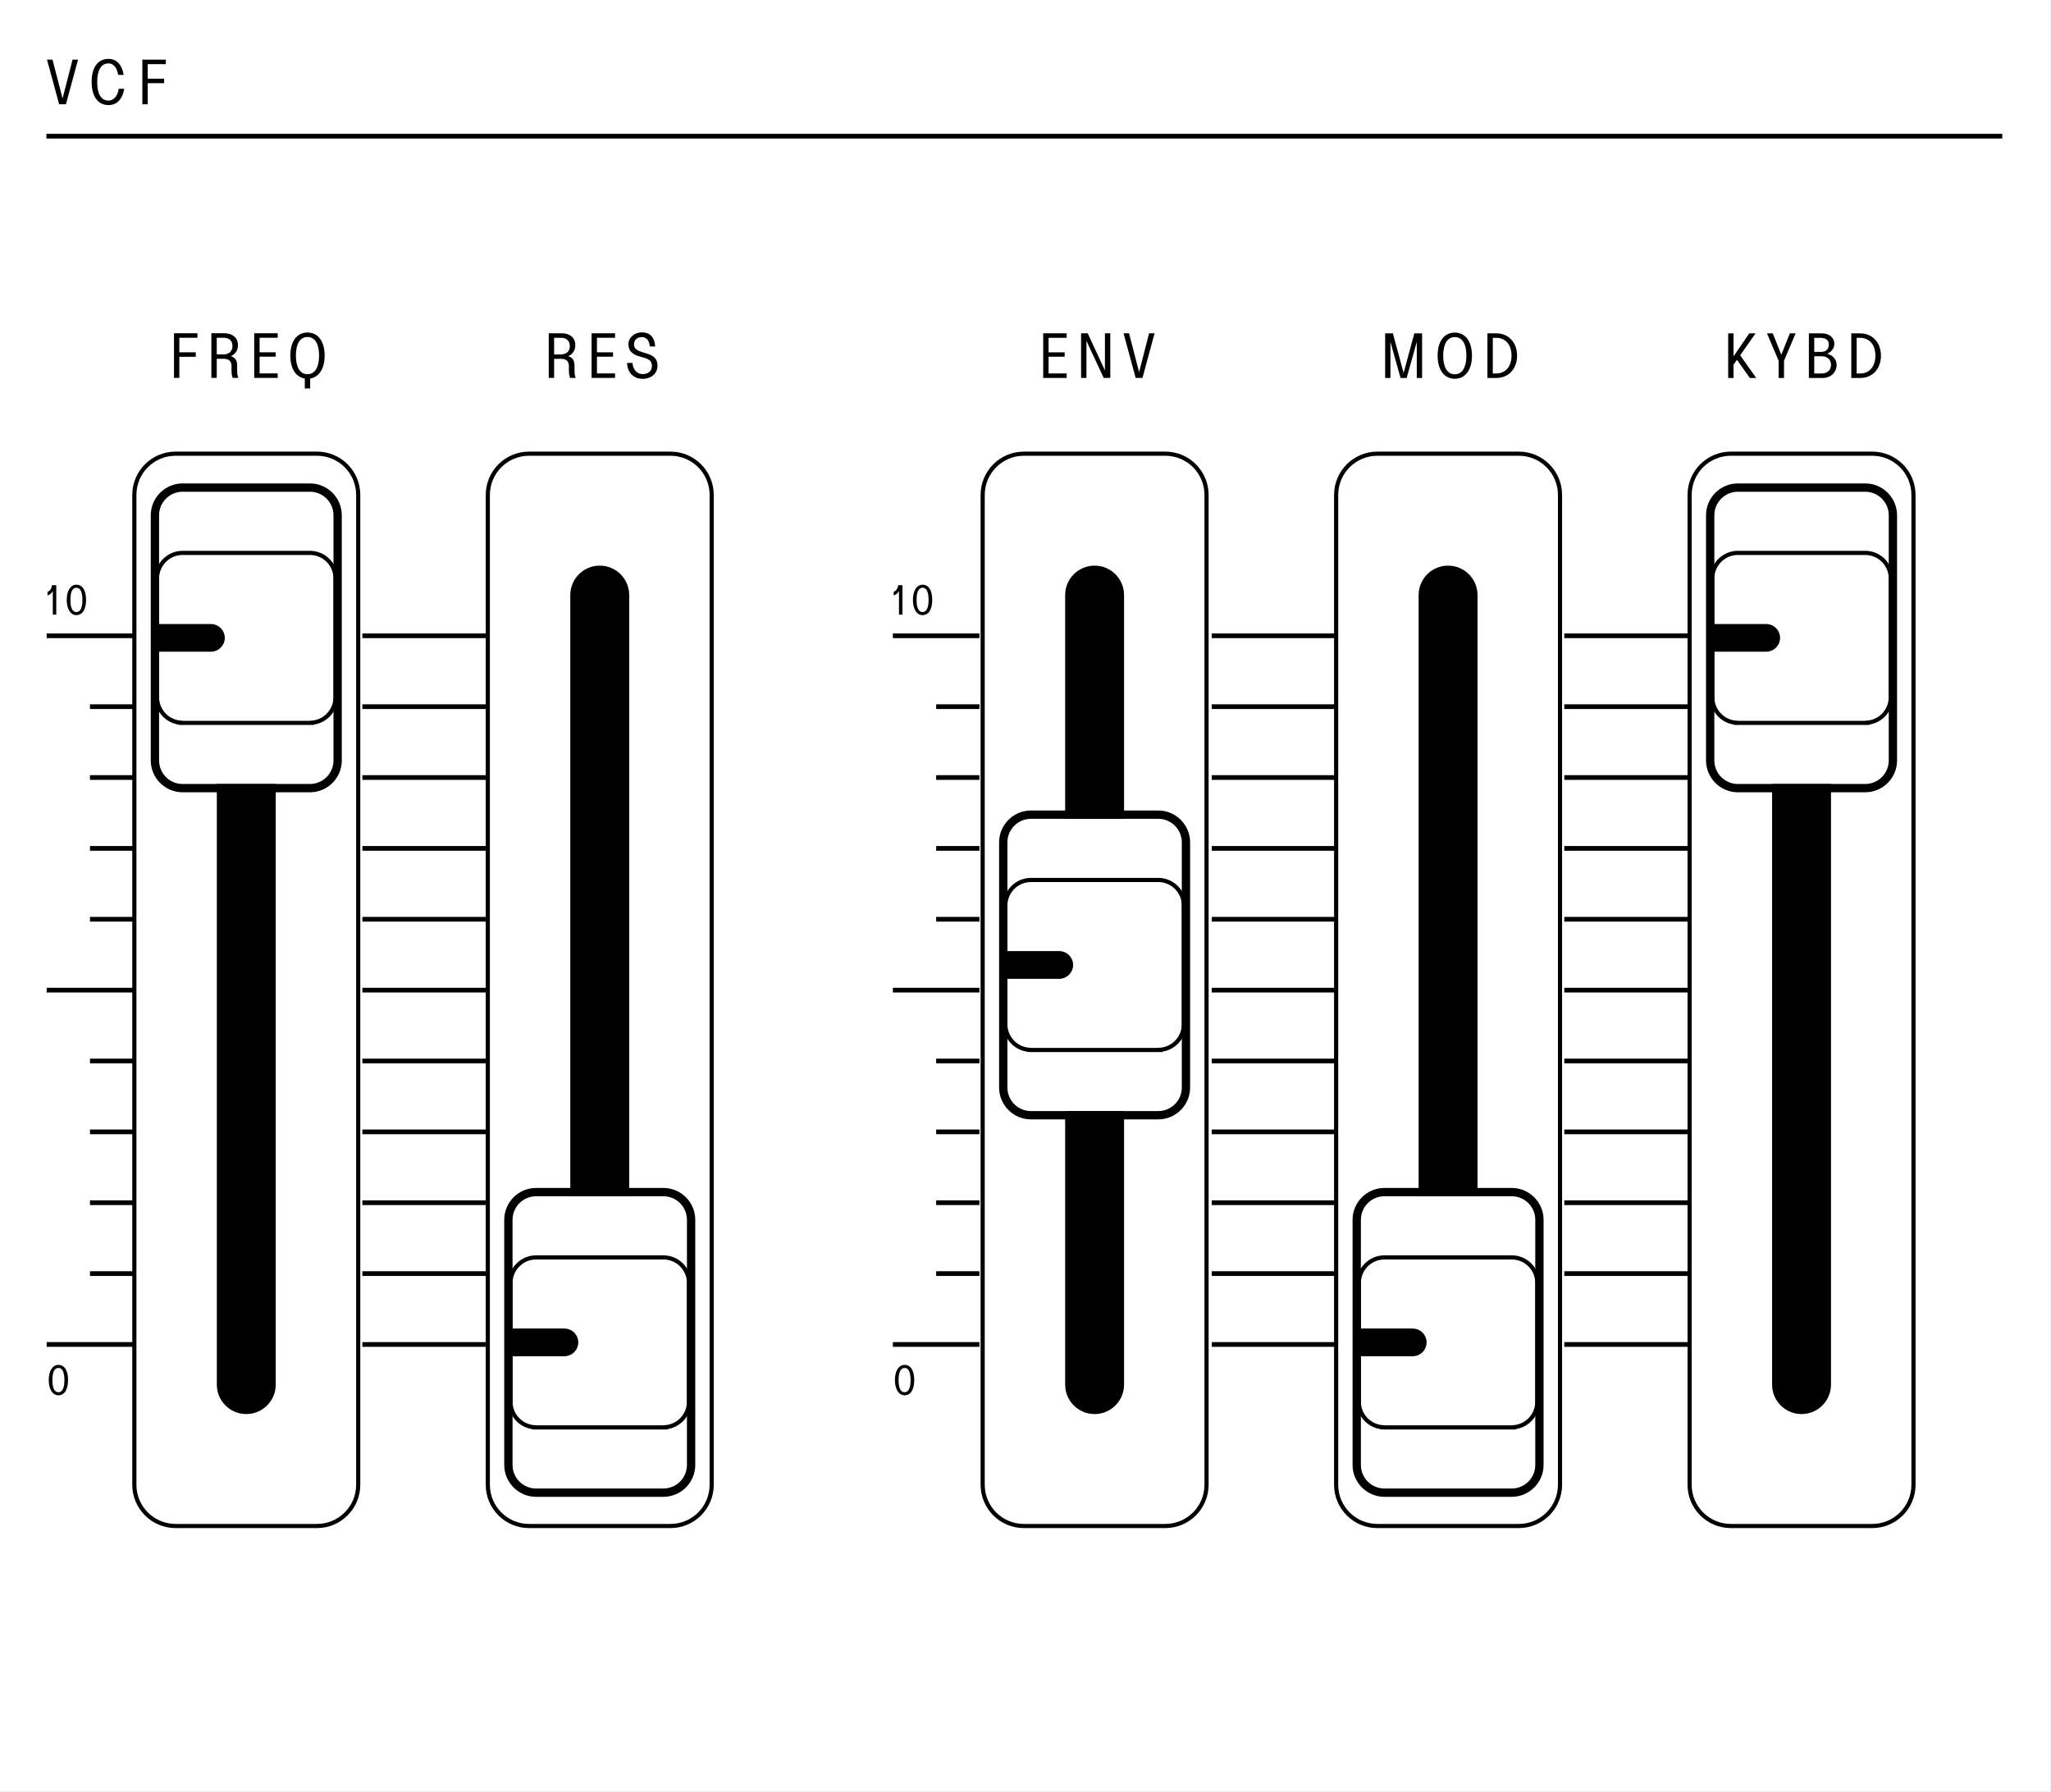
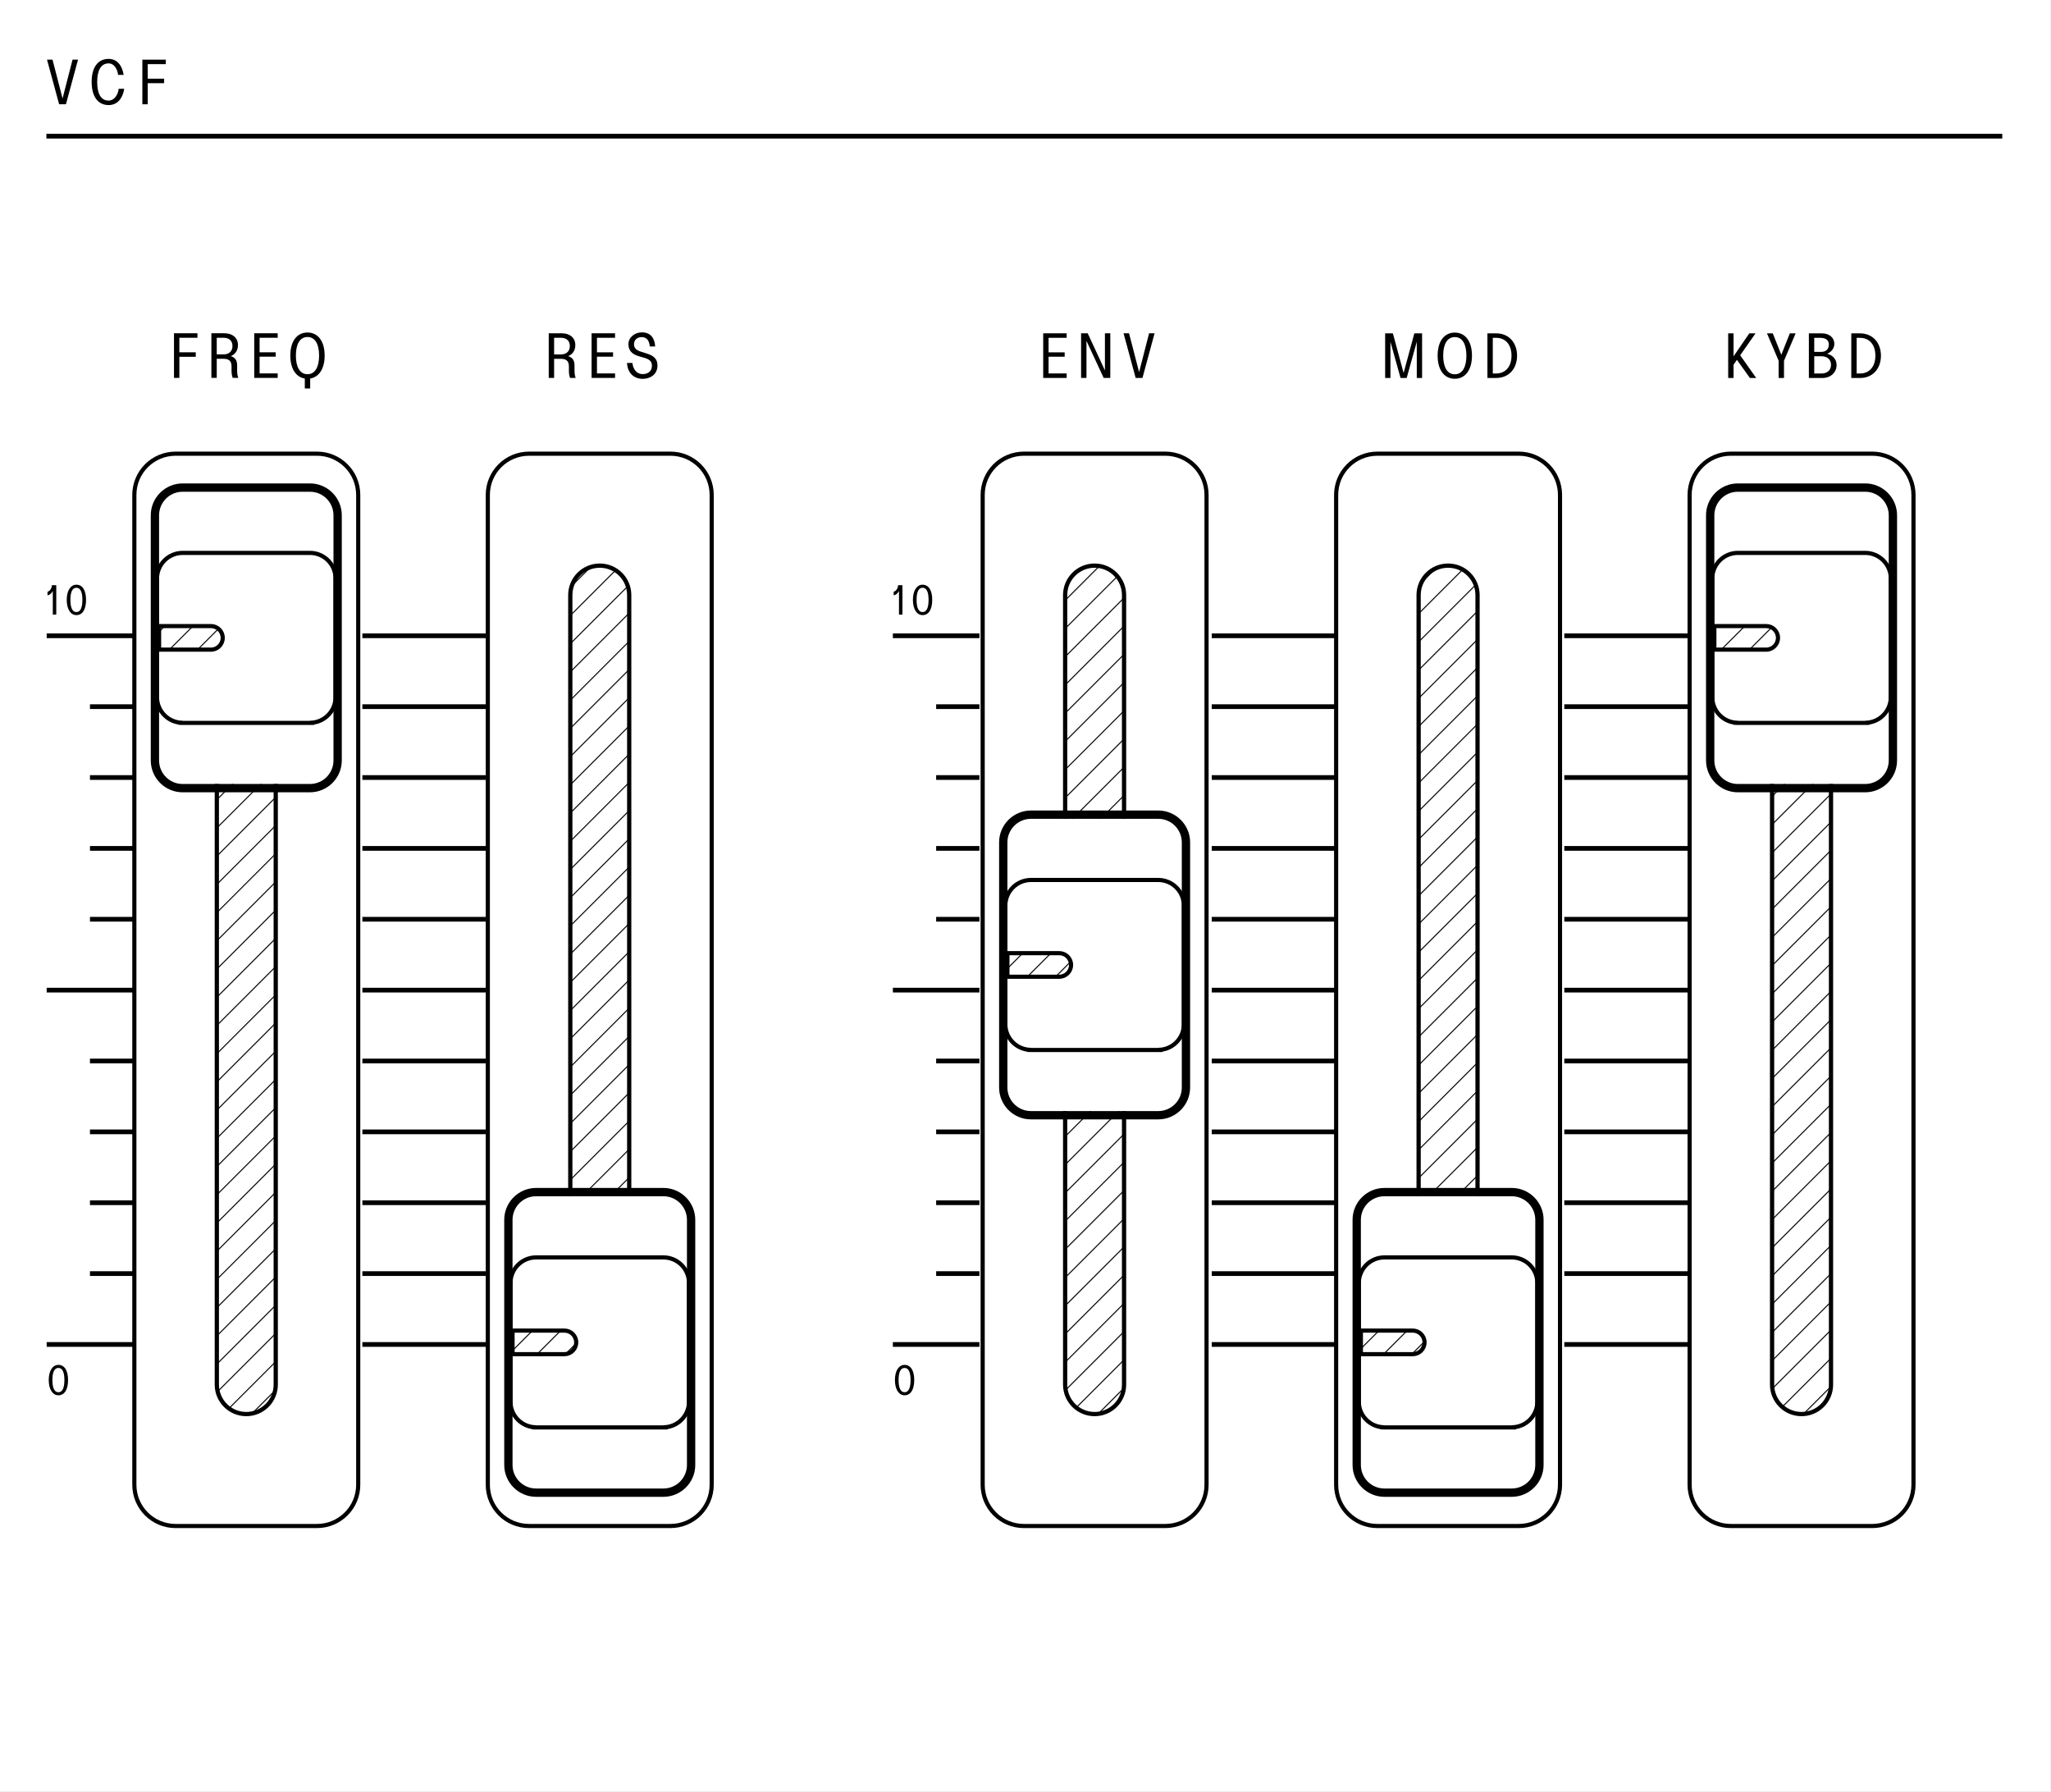
<svg xmlns="http://www.w3.org/2000/svg" width="100%" height="100%" viewBox="0 0 1028 898" version="1.1" xml:space="preserve" style="fill-rule:evenodd;clip-rule:evenodd;stroke-miterlimit:10;">
+   <pattern id="diagonalHatch" width="10" height="10" patternUnits="userSpaceOnUse" patternTransform="rotate(45)">
+     <line x1="0" y1="0" x2="0" y2="10" stroke="black" stroke-width="1" />
+   </pattern>
  <rect x="0" y="0" width="1027.56" height="897.637" style="fill:white;" />
  <clipPath id="_clip1">
    <rect x="66.297" y="226.32" width="114.288" height="539.485" clip-rule="nonzero" />
  </clipPath>
  <g clip-path="url(#_clip1)">
    <path d="M158.874,227.361L88.007,227.361C76.591,227.361 67.336,236.616 67.336,248.032L67.336,744.095C67.336,755.507 76.591,764.761 88.007,764.761L158.874,764.761C170.291,764.761 179.545,755.507 179.545,744.095L179.545,248.032C179.545,236.616 170.291,227.361 158.874,227.361Z" style="fill:none;fill-rule:nonzero;stroke:black;stroke-width:2.08px;" />
  </g>
-   <path d="M108.677,298.228L108.677,693.899C108.677,702.053 115.286,708.661 123.44,708.661C131.594,708.661 138.206,702.053 138.206,693.899L138.206,298.228C138.206,290.074 131.594,283.465 123.44,283.465C115.286,283.465 108.677,290.074 108.677,298.228" style="fill-rule:nonzero;" />
+   <path d="M108.677,298.228L108.677,693.899C108.677,702.053 115.286,708.661 123.44,708.661C131.594,708.661 138.206,702.053 138.206,693.899L138.206,298.228C138.206,290.074 131.594,283.465 123.44,283.465C115.286,283.465 108.677,290.074 108.677,298.228" style="fill:url(#diagonalHatch);fill-rule:nonzero;stroke:black;stroke-width:2.13px;stroke-linejoin:round;stroke-miterlimit:2;" />
  <clipPath id="_clip2">
    <rect x="243.462" y="226.32" width="114.288" height="539.485" clip-rule="nonzero" />
  </clipPath>
  <g clip-path="url(#_clip2)">
    <path d="M336.039,227.361L265.172,227.361C253.756,227.361 244.502,236.616 244.502,248.032L244.502,744.095C244.502,755.507 253.756,764.761 265.172,764.761L336.039,764.761C347.456,764.761 356.71,755.507 356.71,744.095L356.71,248.032C356.71,236.616 347.456,227.361 336.039,227.361Z" style="fill:none;fill-rule:nonzero;stroke:black;stroke-width:2.08px;" />
  </g>
-   <path d="M285.842,298.228L285.842,693.899C285.842,702.053 292.451,708.661 300.605,708.661C308.759,708.661 315.372,702.053 315.372,693.899L315.372,298.228C315.372,290.074 308.759,283.465 300.605,283.465C292.451,283.465 285.842,290.074 285.842,298.228" style="fill-rule:nonzero;" />
+   <path d="M285.842,298.228L285.842,693.899C285.842,702.053 292.451,708.661 300.605,708.661C308.759,708.661 315.372,702.053 315.372,693.899L315.372,298.228C315.372,290.074 308.759,283.465 300.605,283.465C292.451,283.465 285.842,290.074 285.842,298.228" style="fill:url(#diagonalHatch);fill-rule:nonzero;stroke:black;stroke-width:2.13px;stroke-linejoin:round;stroke-miterlimit:2;" />
  <clipPath id="_clip3">
    <rect x="491.494" y="226.32" width="114.288" height="539.485" clip-rule="nonzero" />
  </clipPath>
  <g clip-path="url(#_clip3)">
    <path d="M584.071,227.361L513.204,227.361C501.787,227.361 492.533,236.616 492.533,248.032L492.533,744.095C492.533,755.507 501.787,764.761 513.204,764.761L584.071,764.761C595.487,764.761 604.742,755.507 604.742,744.095L604.742,248.032C604.742,236.616 595.487,227.361 584.071,227.361Z" style="fill:none;fill-rule:nonzero;stroke:black;stroke-width:2.08px;" />
  </g>
-   <path d="M533.874,298.228L533.874,693.899C533.874,702.053 540.482,708.661 548.637,708.661C556.791,708.661 563.403,702.053 563.403,693.899L563.403,298.228C563.403,290.074 556.791,283.465 548.637,283.465C540.482,283.465 533.874,290.074 533.874,298.228" style="fill-rule:nonzero;" />
+   <path d="M533.874,298.228L533.874,693.899C533.874,702.053 540.482,708.661 548.637,708.661C556.791,708.661 563.403,702.053 563.403,693.899L563.403,298.228C563.403,290.074 556.791,283.465 548.637,283.465C540.482,283.465 533.874,290.074 533.874,298.228" style="fill:url(#diagonalHatch);fill-rule:nonzero;stroke:black;stroke-width:2.13px;stroke-linejoin:round;stroke-miterlimit:2;" />
  <clipPath id="_clip4">
    <rect x="668.659" y="226.32" width="114.288" height="539.485" clip-rule="nonzero" />
  </clipPath>
  <g clip-path="url(#_clip4)">
    <path d="M761.236,227.361L690.369,227.361C678.953,227.361 669.698,236.616 669.698,248.032L669.698,744.095C669.698,755.507 678.953,764.761 690.369,764.761L761.236,764.761C772.653,764.761 781.907,755.507 781.907,744.095L781.907,248.032C781.907,236.616 772.653,227.361 761.236,227.361Z" style="fill:none;fill-rule:nonzero;stroke:black;stroke-width:2.08px;" />
  </g>
-   <path d="M711.039,298.228L711.039,693.899C711.039,702.053 717.648,708.661 725.802,708.661C733.956,708.661 740.568,702.053 740.568,693.899L740.568,298.228C740.568,290.074 733.956,283.465 725.802,283.465C717.648,283.465 711.039,290.074 711.039,298.228" style="fill-rule:nonzero;" />
+   <path d="M711.039,298.228L711.039,693.899C711.039,702.053 717.648,708.661 725.802,708.661C733.956,708.661 740.568,702.053 740.568,693.899L740.568,298.228C740.568,290.074 733.956,283.465 725.802,283.465C717.648,283.465 711.039,290.074 711.039,298.228" style="fill:url(#diagonalHatch);fill-rule:nonzero;stroke:black;stroke-width:2.13px;stroke-linejoin:round;stroke-miterlimit:2;" />
  <clipPath id="_clip5">
    <rect x="845.825" y="226.32" width="114.288" height="539.485" clip-rule="nonzero" />
  </clipPath>
  <g clip-path="url(#_clip5)">
    <path d="M938.402,227.361L867.535,227.361C856.118,227.361 846.864,236.616 846.864,248.032L846.864,744.095C846.864,755.507 856.118,764.761 867.535,764.761L938.402,764.761C949.818,764.761 959.073,755.507 959.073,744.095L959.073,248.032C959.073,236.616 949.818,227.361 938.402,227.361Z" style="fill:none;fill-rule:nonzero;stroke:black;stroke-width:2.08px;" />
  </g>
-   <path d="M888.205,298.228L888.205,693.899C888.205,702.053 894.813,708.661 902.968,708.661C911.122,708.661 917.734,702.053 917.734,693.899L917.734,298.228C917.734,290.074 911.122,283.465 902.968,283.465C894.813,283.465 888.205,290.074 888.205,298.228" style="fill-rule:nonzero;" />
+   <path d="M888.205,298.228L888.205,693.899C888.205,702.053 894.813,708.661 902.968,708.661C911.122,708.661 917.734,702.053 917.734,693.899L917.734,298.228C917.734,290.074 911.122,283.465 902.968,283.465C894.813,283.465 888.205,290.074 888.205,298.228" style="fill:url(#diagonalHatch);fill-rule:nonzero;stroke:black;stroke-width:2.13px;stroke-linejoin:round;stroke-miterlimit:2;" />
  <path d="M91.544,392.897C85.023,392.897 79.736,387.61 79.736,381.089L79.736,258.243C79.736,251.718 85.023,246.435 91.544,246.435L155.34,246.435C161.861,246.435 167.148,251.718 167.148,258.243L167.148,381.089C167.148,387.61 161.861,392.897 155.34,392.897L91.544,392.897Z" style="fill:white;fill-rule:nonzero;" />
  <path d="M90.502,362.282L90.502,362.174C83.902,361.645 78.694,356.103 78.694,349.365L78.694,289.932C78.694,282.845 84.461,277.082 91.544,277.082L155.34,277.082C162.427,277.082 168.19,282.845 168.19,289.932L168.19,349.365C168.19,356.103 162.982,361.645 156.382,362.174L156.382,362.215L155.34,362.282L90.502,362.282Z" style="fill:white;fill-rule:nonzero;" />
  <path d="M155.338,276.039L91.542,276.039C83.888,276.039 77.65,282.272 77.65,289.931L77.65,349.368C77.65,356.318 82.788,362.093 89.459,363.102L89.459,363.26L91.542,363.322L157.421,363.322L157.421,363.102C164.1,362.093 169.23,356.318 169.23,349.368L169.23,289.931C169.23,282.272 162.996,276.039 155.338,276.039M155.338,278.122C161.859,278.122 167.146,283.41 167.146,289.931L167.146,349.368C167.146,355.889 161.859,361.177 155.338,361.177L155.338,361.239L91.542,361.239L91.542,361.177C85.021,361.177 79.734,355.889 79.734,349.368L79.734,289.931C79.734,283.41 85.021,278.122 91.542,278.122L155.338,278.122Z" style="fill-rule:nonzero;" />
-   <path d="M79.736,313.759L105.732,313.759C108.994,313.759 111.636,316.405 111.636,319.663C111.636,322.925 108.994,325.571 105.732,325.571L79.736,325.571L79.736,313.759Z" style="fill-rule:nonzero;stroke:black;stroke-width:2.08px;" />
+   <path d="M79.736,313.759L105.732,313.759C108.994,313.759 111.636,316.405 111.636,319.663C111.636,322.925 108.994,325.571 105.732,325.571L79.736,325.571L79.736,313.759Z" style="fill:url(#diagonalHatch);fill-rule:nonzero;stroke:black;stroke-width:2.08px;" />
  <path d="M155.338,242.266L91.542,242.266C82.734,242.266 75.567,249.433 75.567,258.241L75.567,381.087C75.567,389.9 82.734,397.062 91.542,397.062L155.338,397.062C164.146,397.062 171.313,389.9 171.313,381.087L171.313,258.241C171.313,249.433 164.146,242.266 155.338,242.266M155.338,246.433C161.859,246.433 167.146,251.72 167.146,258.241L167.146,381.087C167.146,387.612 161.859,392.895 155.338,392.895L91.542,392.895C85.021,392.895 79.734,387.612 79.734,381.087L79.734,258.241C79.734,251.72 85.021,246.433 91.542,246.433L155.338,246.433Z" style="fill-rule:nonzero;" />
  <path d="M871.073,392.897C864.552,392.897 859.265,387.61 859.265,381.089L859.265,258.243C859.265,251.718 864.552,246.435 871.073,246.435L934.869,246.435C941.39,246.435 946.677,251.718 946.677,258.243L946.677,381.089C946.677,387.61 941.39,392.897 934.869,392.897L871.073,392.897Z" style="fill:white;fill-rule:nonzero;" />
  <path d="M870.031,362.282L870.031,362.174C863.431,361.645 858.223,356.103 858.223,349.365L858.223,289.932C858.223,282.845 863.985,277.082 871.073,277.082L934.869,277.082C941.952,277.082 947.719,282.845 947.719,289.932L947.719,349.365C947.719,356.103 942.51,361.645 935.91,362.174L935.91,362.215L934.869,362.282L870.031,362.282Z" style="fill:white;fill-rule:nonzero;" />
  <path d="M934.867,276.039L871.071,276.039C863.413,276.039 857.179,282.272 857.179,289.931L857.179,349.368C857.179,356.318 862.313,362.093 868.988,363.102L868.988,363.26L871.071,363.322L936.95,363.322L936.95,363.102C943.625,362.093 948.758,356.318 948.758,349.368L948.758,289.931C948.758,282.272 942.525,276.039 934.867,276.039M934.867,278.122C941.388,278.122 946.675,283.41 946.675,289.931L946.675,349.368C946.675,355.889 941.388,361.177 934.867,361.177L934.867,361.239L871.071,361.239L871.071,361.177C864.55,361.177 859.263,355.889 859.263,349.368L859.263,289.931C859.263,283.41 864.55,278.122 871.071,278.122L934.867,278.122Z" style="fill-rule:nonzero;" />
-   <path d="M859.265,313.759L885.26,313.759C888.519,313.759 891.165,316.405 891.165,319.663C891.165,322.925 888.519,325.571 885.26,325.571L859.265,325.571L859.265,313.759Z" style="fill-rule:nonzero;stroke:black;stroke-width:2.08px;" />
+   <path d="M859.265,313.759L885.26,313.759C888.519,313.759 891.165,316.405 891.165,319.663C891.165,322.925 888.519,325.571 885.26,325.571L859.265,325.571L859.265,313.759Z" style="fill:url(#diagonalHatch);fill-rule:nonzero;stroke:black;stroke-width:2.08px;" />
  <path d="M934.867,242.266L871.071,242.266C862.263,242.266 855.096,249.433 855.096,258.241L855.096,381.087C855.096,389.9 862.263,397.062 871.071,397.062L934.867,397.062C943.671,397.062 950.842,389.9 950.842,381.087L950.842,258.241C950.842,249.433 943.671,242.266 934.867,242.266M934.867,246.433C941.388,246.433 946.675,251.72 946.675,258.241L946.675,381.087C946.675,387.612 941.388,392.895 934.867,392.895L871.071,392.895C864.55,392.895 859.263,387.612 859.263,381.087L859.263,258.241C859.263,251.72 864.55,246.433 871.071,246.433L934.867,246.433Z" style="fill-rule:nonzero;" />
  <path d="M268.709,745.965C262.188,745.965 256.9,740.677 256.9,734.157L256.9,611.311C256.9,604.786 262.188,599.502 268.709,599.502L332.505,599.502C339.025,599.502 344.313,604.786 344.313,611.311L344.313,734.157C344.313,740.677 339.025,745.965 332.505,745.965L268.709,745.965Z" style="fill:white;fill-rule:nonzero;" />
  <path d="M267.667,715.35L267.667,715.242C261.067,714.712 255.859,709.171 255.859,702.433L255.859,643C255.859,635.912 261.625,630.15 268.709,630.15L332.505,630.15C339.592,630.15 345.355,635.912 345.355,643L345.355,702.433C345.355,709.171 340.146,714.712 333.546,715.242L333.546,715.283L332.505,715.35L267.667,715.35Z" style="fill:white;fill-rule:nonzero;" />
  <path d="M332.503,629.107L268.707,629.107C261.053,629.107 254.815,635.34 254.815,642.999L254.815,702.436C254.815,709.386 259.953,715.161 266.623,716.174L266.623,716.328L268.707,716.39L334.586,716.39L334.586,716.174C341.265,715.161 346.394,709.386 346.394,702.436L346.394,642.999C346.394,635.34 340.165,629.107 332.503,629.107M332.503,631.19C339.023,631.19 344.311,636.478 344.311,642.999L344.311,702.436C344.311,708.957 339.023,714.245 332.503,714.245L332.503,714.307L268.707,714.307L268.707,714.245C262.186,714.245 256.898,708.957 256.898,702.436L256.898,642.999C256.898,636.478 262.186,631.19 268.707,631.19L332.503,631.19Z" style="fill-rule:nonzero;" />
-   <path d="M256.9,666.829L282.896,666.829C286.159,666.829 288.805,669.471 288.805,672.733C288.805,675.996 286.159,678.637 282.896,678.637L256.9,678.637L256.9,666.829Z" style="fill-rule:nonzero;stroke:black;stroke-width:2.08px;" />
+   <path d="M256.9,666.829L282.896,666.829C286.159,666.829 288.805,669.471 288.805,672.733C288.805,675.996 286.159,678.637 282.896,678.637L256.9,678.637L256.9,666.829Z" style="fill:url(#diagonalHatch);fill-rule:nonzero;stroke:black;stroke-width:2.08px;" />
  <path d="M332.503,595.335L268.707,595.335C259.903,595.335 252.732,602.501 252.732,611.31L252.732,734.155C252.732,742.968 259.903,750.13 268.707,750.13L332.503,750.13C341.311,750.13 348.478,742.968 348.478,734.155L348.478,611.31C348.478,602.501 341.311,595.335 332.503,595.335M332.503,599.501C339.023,599.501 344.311,604.789 344.311,611.31L344.311,734.155C344.311,740.68 339.023,745.964 332.503,745.964L268.707,745.964C262.186,745.964 256.898,740.68 256.898,734.155L256.898,611.31C256.898,604.789 262.186,599.501 268.707,599.501L332.503,599.501Z" style="fill-rule:nonzero;" />
  <path d="M693.908,745.965C687.387,745.965 682.1,740.677 682.1,734.157L682.1,611.311C682.1,604.786 687.387,599.502 693.908,599.502L757.704,599.502C764.225,599.502 769.508,604.786 769.508,611.311L769.508,734.157C769.508,740.677 764.225,745.965 757.704,745.965L693.908,745.965Z" style="fill:white;fill-rule:nonzero;" />
  <path d="M692.866,715.35L692.866,715.242C686.266,714.712 681.058,709.171 681.058,702.433L681.058,643C681.058,635.912 686.82,630.15 693.908,630.15L757.704,630.15C764.787,630.15 770.554,635.912 770.554,643L770.554,702.433C770.554,709.171 765.345,714.712 758.745,715.242L758.745,715.283L757.704,715.35L692.866,715.35Z" style="fill:white;fill-rule:nonzero;" />
  <path d="M757.702,629.107L693.906,629.107C686.248,629.107 680.015,635.34 680.015,642.999L680.015,702.436C680.015,709.386 685.148,715.161 691.823,716.174L691.823,716.328L693.906,716.39L759.785,716.39L759.785,716.174C766.46,715.161 771.594,709.386 771.594,702.436L771.594,642.999C771.594,635.34 765.36,629.107 757.702,629.107M757.702,631.19C764.223,631.19 769.51,636.478 769.51,642.999L769.51,702.436C769.51,708.957 764.223,714.245 757.702,714.245L757.702,714.307L693.906,714.307L693.906,714.245C687.385,714.245 682.098,708.957 682.098,702.436L682.098,642.999C682.098,636.478 687.385,631.19 693.906,631.19L757.702,631.19Z" style="fill-rule:nonzero;" />
-   <path d="M682.1,666.829L708.096,666.829C711.354,666.829 714,669.471 714,672.733C714,675.996 711.354,678.637 708.096,678.637L682.1,678.637L682.1,666.829Z" style="fill-rule:nonzero;stroke:black;stroke-width:2.08px;" />
+   <path d="M682.1,666.829L708.096,666.829C711.354,666.829 714,669.471 714,672.733C714,675.996 711.354,678.637 708.096,678.637L682.1,678.637L682.1,666.829Z" style="fill:url(#diagonalHatch);fill-rule:nonzero;stroke:black;stroke-width:2.08px;" />
  <path d="M757.702,595.335L693.906,595.335C685.098,595.335 677.931,602.501 677.931,611.31L677.931,734.155C677.931,742.968 685.098,750.13 693.906,750.13L757.702,750.13C766.506,750.13 773.677,742.968 773.677,734.155L773.677,611.31C773.677,602.501 766.506,595.335 757.702,595.335M757.702,599.501C764.223,599.501 769.51,604.789 769.51,611.31L769.51,734.155C769.51,740.68 764.223,745.964 757.702,745.964L693.906,745.964C687.385,745.964 682.098,740.68 682.098,734.155L682.098,611.31C682.098,604.789 687.385,599.501 693.906,599.501L757.702,599.501Z" style="fill-rule:nonzero;" />
  <path d="M516.743,556.815C510.223,556.815 504.935,551.527 504.935,545.007L504.935,422.161C504.935,415.636 510.223,410.352 516.743,410.352L580.535,410.352C587.056,410.352 592.343,415.636 592.343,422.161L592.343,545.007C592.343,551.527 587.056,556.815 580.535,556.815L516.743,556.815Z" style="fill:white;fill-rule:nonzero;" />
  <path d="M515.697,526.2L515.697,526.092C509.097,525.562 503.889,520.021 503.889,513.283L503.889,453.85C503.889,446.762 509.656,441 516.739,441L580.535,441C587.622,441 593.385,446.762 593.385,453.85L593.385,513.283C593.385,520.021 588.177,525.562 581.577,526.092L581.577,526.133L580.535,526.2L515.697,526.2Z" style="fill:white;fill-rule:nonzero;" />
  <path d="M580.533,439.957L516.742,439.957C509.083,439.957 502.85,446.19 502.85,453.849L502.85,513.286C502.85,520.236 507.983,526.011 514.658,527.02L514.658,527.178L516.742,527.24L582.617,527.24L582.617,527.02C589.296,526.011 594.425,520.236 594.425,513.286L594.425,453.849C594.425,446.19 588.196,439.957 580.533,439.957M580.533,442.04C587.054,442.04 592.342,447.328 592.342,453.849L592.342,513.286C592.342,519.807 587.054,525.095 580.533,525.095L580.533,525.157L516.742,525.157L516.742,525.095C510.221,525.095 504.933,519.807 504.933,513.286L504.933,453.849C504.933,447.328 510.221,442.04 516.742,442.04L580.533,442.04Z" style="fill-rule:nonzero;" />
-   <path d="M504.935,477.677L530.927,477.677C534.189,477.677 536.835,480.323 536.835,483.581C536.835,486.844 534.189,489.49 530.927,489.49L504.935,489.49L504.935,477.677Z" style="fill-rule:nonzero;stroke:black;stroke-width:2.08px;" />
+   <path d="M504.935,477.677L530.927,477.677C534.189,477.677 536.835,480.323 536.835,483.581C536.835,486.844 534.189,489.49 530.927,489.49L504.935,489.49L504.935,477.677Z" style="fill:url(#diagonalHatch);fill-rule:nonzero;stroke:black;stroke-width:2.08px;" />
  <path d="M580.533,406.185L516.742,406.185C507.933,406.185 500.767,413.351 500.767,422.16L500.767,545.005C500.767,553.818 507.933,560.98 516.742,560.98L580.533,560.98C589.342,560.98 596.508,553.818 596.508,545.005L596.508,422.16C596.508,413.351 589.342,406.185 580.533,406.185M580.533,410.351C587.054,410.351 592.342,415.639 592.342,422.16L592.342,545.005C592.342,551.53 587.054,556.814 580.533,556.814L516.742,556.814C510.221,556.814 504.933,551.53 504.933,545.005L504.933,422.16C504.933,415.639 510.221,410.351 516.742,410.351L580.533,410.351Z" style="fill-rule:nonzero;" />
  <path d="M87.206,167.016L98.964,167.016L98.964,169.27L89.897,169.27L89.897,176.558L98.118,176.558L98.118,178.808L89.897,178.808L89.897,189.383L87.206,189.383L87.206,167.016Z" style="fill-rule:nonzero;" />
  <path d="M112.169,177.59C115.019,177.59 116.519,175.773 116.519,173.46C116.519,170.735 114.832,169.269 112.015,169.269L108.636,169.269L108.636,177.59L112.169,177.59ZM105.948,167.015L112.452,167.015C116.423,167.015 119.24,169.144 119.269,172.898C119.302,176.09 117.394,177.744 115.798,178.435L115.798,178.527C117.769,179.185 118.861,180.402 118.861,183.19L118.861,185.848C118.861,187.723 119.207,188.66 119.427,189.381L116.611,189.381C116.394,188.631 116.052,187.694 116.052,185.785L116.052,183.69C116.052,181.531 115.332,179.81 112.077,179.81L108.636,179.81L108.636,189.381L105.948,189.381L105.948,167.015Z" style="fill-rule:nonzero;" />
  <path d="M127.424,167.016L139.183,167.016L139.183,169.27L130.116,169.27L130.116,176.558L138.183,176.558L138.183,178.745L130.116,178.745L130.116,187.129L139.183,187.129L139.183,189.383L127.424,189.383L127.424,167.016Z" style="fill-rule:nonzero;" />
  <path d="M159.935,178.184C159.935,172.521 157.965,168.892 154.119,168.892C150.273,168.892 148.302,172.521 148.302,178.184C148.302,183.846 150.273,187.538 154.119,187.538C157.965,187.538 159.935,183.846 159.935,178.184M155.465,189.696L155.465,194.7L152.773,194.7L152.773,189.696C148.331,189.009 145.515,184.784 145.515,178.184C145.515,170.925 148.898,166.638 154.119,166.638C159.34,166.638 162.719,170.959 162.719,178.184C162.719,184.784 159.906,188.975 155.465,189.696" style="fill-rule:nonzero;" />
  <path d="M281.261,177.602C284.111,177.602 285.611,175.785 285.611,173.472C285.611,170.747 283.924,169.281 281.107,169.281L277.728,169.281L277.728,177.602L281.261,177.602ZM275.04,167.027L281.545,167.027C285.515,167.027 288.332,169.156 288.361,172.91C288.395,176.102 286.486,177.756 284.89,178.447L284.89,178.539C286.861,179.197 287.957,180.414 287.957,183.202L287.957,185.86C287.957,187.735 288.299,188.672 288.52,189.393L285.703,189.393C285.486,188.643 285.145,187.706 285.145,185.797L285.145,183.702C285.145,181.543 284.424,179.822 281.17,179.822L277.728,179.822L277.728,189.393L275.04,189.393L275.04,167.027Z" style="fill-rule:nonzero;" />
  <path d="M296.516,167.028L308.274,167.028L308.274,169.282L299.208,169.282L299.208,176.57L307.274,176.57L307.274,178.757L299.208,178.757L299.208,187.141L308.274,187.141L308.274,189.395L296.516,189.395L296.516,167.028Z" style="fill-rule:nonzero;" />
  <path d="M314.269,181.886L316.96,181.886C317.394,185.39 319.335,187.486 322.085,187.486C324.373,187.486 326.748,186.361 326.748,183.324C326.748,181.478 325.994,180.199 322.965,179.32L320.585,178.632C318.052,177.911 314.985,176.632 314.985,172.44C314.985,169.032 318.206,166.557 321.71,166.557C326.09,166.557 328.156,169.436 328.377,173.628L325.681,173.628C325.435,170.407 323.873,168.936 321.677,168.936C319.581,168.936 317.769,170.157 317.769,172.565C317.769,174.753 319.427,175.695 321.648,176.382L323.681,177.007C326.81,177.978 329.531,179.195 329.531,183.232C329.531,187.765 325.715,189.865 322.21,189.865C317.24,189.865 314.485,186.42 314.269,181.886" style="fill-rule:nonzero;" />
  <path d="M522.875,167.04L534.633,167.04L534.633,169.295L525.567,169.295L525.567,176.582L533.633,176.582L533.633,178.77L525.567,178.77L525.567,187.153L534.633,187.153L534.633,189.407L522.875,189.407L522.875,167.04Z" style="fill-rule:nonzero;" />
  <path d="M556.501,167.04L556.501,189.407L553.185,189.407L544.555,170.824L544.555,189.407L541.864,189.407L541.864,167.04L545.176,167.04L553.81,185.62L553.81,167.04L556.501,167.04Z" style="fill-rule:nonzero;" />
  <path d="M578.697,167.04L572.627,189.407L569.218,189.407L563.152,167.04L565.902,167.04L570.939,186.495L575.943,167.04L578.697,167.04Z" style="fill-rule:nonzero;" />
  <path d="M712.775,167.053L712.775,189.42L710.113,189.42L710.113,171.307L705.05,189.42L701.98,189.42L696.913,171.307L696.913,189.42L694.259,189.42L694.259,167.053L698.134,167.053L703.513,186.915L708.892,167.053L712.775,167.053Z" style="fill-rule:nonzero;" />
  <path d="M734.988,178.22C734.988,172.557 733.017,168.928 729.172,168.928C725.326,168.928 723.355,172.557 723.355,178.22C723.355,183.882 725.326,187.574 729.172,187.574C733.017,187.574 734.988,183.882 734.988,178.22M720.567,178.22C720.567,170.962 723.951,166.674 729.172,166.674C734.392,166.674 737.776,170.995 737.776,178.22C737.776,185.445 734.392,189.824 729.172,189.824C723.951,189.824 720.567,185.478 720.567,178.22" style="fill-rule:nonzero;" />
  <path d="M749.905,187.166C754.751,187.166 757.601,183.537 757.601,178.22C757.601,172.903 754.751,169.303 749.905,169.303L748.218,169.303L748.218,187.166L749.905,187.166ZM745.526,167.053L749.905,167.053C756.318,167.053 760.385,171.808 760.385,178.249C760.385,184.695 756.318,189.42 749.905,189.42L745.526,189.42L745.526,167.053Z" style="fill-rule:nonzero;" />
  <path d="M870.58,180.33L868.892,182.767L868.892,189.434L866.201,189.434L866.201,167.067L868.892,167.067L868.892,178.58L876.772,167.067L879.901,167.067L872.209,178.047L880.242,189.434L877.088,189.434L870.58,180.33Z" style="fill-rule:nonzero;" />
  <path d="M899.995,167.067L894.178,180.796L894.178,189.434L891.487,189.434L891.487,180.796L885.641,167.067L888.549,167.067L892.833,177.796L897.091,167.067L899.995,167.067Z" style="fill-rule:nonzero;" />
  <path d="M912.926,187.18C915.618,187.18 917.743,185.742 917.743,182.801C917.743,180.205 915.835,178.547 913.047,178.547L909.33,178.547L909.33,187.18L912.926,187.18ZM912.86,176.355C915.335,176.355 916.651,174.763 916.651,172.697C916.651,170.692 915.364,169.317 912.518,169.317L909.33,169.317L909.33,176.355L912.86,176.355ZM906.639,167.067L913.239,167.067C916.651,167.067 919.368,169.038 919.401,172.288C919.435,174.826 917.526,176.605 915.897,177.234L915.897,177.326C917.71,177.734 920.526,179.359 920.526,182.926C920.526,186.522 917.772,189.434 913.301,189.434L906.639,189.434L906.639,167.067Z" style="fill-rule:nonzero;" />
  <path d="M932.282,187.18C937.128,187.18 939.978,183.551 939.978,178.234C939.978,172.917 937.128,169.317 932.282,169.317L930.595,169.317L930.595,187.18L932.282,187.18ZM927.903,167.067L932.282,167.067C938.695,167.067 942.762,171.822 942.762,178.263C942.762,184.709 938.695,189.434 932.282,189.434L927.903,189.434L927.903,167.067Z" style="fill-rule:nonzero;" />
  <path d="M39.114,29.89L33.043,52.257L29.635,52.257L23.568,29.89L26.318,29.89L31.356,49.345L36.36,29.89L39.114,29.89Z" style="fill-rule:nonzero;" />
  <path d="M45.93,41.058C45.93,33.8 49.026,29.512 54.409,29.512C58.663,29.512 61.197,32.708 61.98,37.52L59.197,37.52C58.822,34.55 57.193,31.766 54.438,31.766C50.53,31.766 48.718,35.395 48.718,41.058C48.718,46.72 50.434,50.412 54.438,50.412C57.255,50.412 59.163,47.533 59.476,44.5L62.259,44.5C61.351,50.004 58.322,52.662 54.438,52.662C49.059,52.662 45.93,48.316 45.93,41.058" style="fill-rule:nonzero;" />
  <path d="M71.353,29.89L83.111,29.89L83.111,32.145L74.045,32.145L74.045,39.432L82.265,39.432L82.265,41.682L74.045,41.682L74.045,52.257L71.353,52.257L71.353,29.89Z" style="fill-rule:nonzero;" />
  <path d="M23.255,68.245L1003.57,68.245" style="fill:none;fill-rule:nonzero;stroke:black;stroke-width:2.36px;" />
  <path d="M28.201,293.273L28.201,308.003L26.468,308.003L26.468,296.157C25.868,297.332 24.926,298.173 23.81,298.361L23.81,296.569C25.168,296.157 25.914,294.736 26.055,293.273L28.201,293.273Z" style="fill-rule:nonzero;" />
  <path d="M41.299,300.626C41.299,296.755 40.333,294.551 38.291,294.551C36.253,294.551 35.287,296.755 35.287,300.626C35.287,304.501 36.253,306.743 38.291,306.743C40.333,306.743 41.299,304.501 41.299,300.626M33.449,300.626C33.449,296.076 35.345,293.026 38.291,293.026C41.237,293.026 43.128,295.68 43.128,300.626C43.128,305.572 41.237,308.268 38.291,308.268C35.345,308.268 33.449,305.18 33.449,300.626" style="fill-rule:nonzero;" />
  <path d="M32.278,691.609C32.278,687.738 31.312,685.534 29.27,685.534C27.232,685.534 26.266,687.738 26.266,691.609C26.266,695.484 27.232,697.726 29.27,697.726C31.312,697.726 32.278,695.484 32.278,691.609M24.428,691.609C24.428,687.059 26.324,684.009 29.27,684.009C32.216,684.009 34.112,686.663 34.112,691.609C34.112,696.555 32.216,699.251 29.27,699.251C26.324,699.251 24.428,696.163 24.428,691.609" style="fill-rule:nonzero;" />
  <path d="M23.396,318.623L66.792,318.623" style="fill:none;fill-rule:nonzero;stroke:black;stroke-width:2.36px;" />
  <path d="M23.396,496.199L66.792,496.199" style="fill:none;fill-rule:nonzero;stroke:black;stroke-width:2.36px;" />
  <path d="M23.396,673.775L66.792,673.775" style="fill:none;fill-rule:nonzero;stroke:black;stroke-width:2.36px;" />
  <path d="M45.093,638.26L66.789,638.26" style="fill:none;fill-rule:nonzero;stroke:black;stroke-width:2.36px;" />
  <path d="M45.093,602.745L66.789,602.745" style="fill:none;fill-rule:nonzero;stroke:black;stroke-width:2.36px;" />
  <path d="M45.093,567.23L66.789,567.23" style="fill:none;fill-rule:nonzero;stroke:black;stroke-width:2.36px;" />
  <path d="M45.093,531.715L66.789,531.715" style="fill:none;fill-rule:nonzero;stroke:black;stroke-width:2.36px;" />
  <path d="M45.093,460.684L66.789,460.684" style="fill:none;fill-rule:nonzero;stroke:black;stroke-width:2.36px;" />
  <path d="M45.093,425.169L66.789,425.169" style="fill:none;fill-rule:nonzero;stroke:black;stroke-width:2.36px;" />
  <path d="M45.093,389.654L66.789,389.654" style="fill:none;fill-rule:nonzero;stroke:black;stroke-width:2.36px;" />
  <path d="M45.093,354.139L66.789,354.139" style="fill:none;fill-rule:nonzero;stroke:black;stroke-width:2.36px;" />
  <path d="M452.323,293.273L452.323,308.003L450.589,308.003L450.589,296.157C449.989,297.332 449.048,298.173 447.931,298.361L447.931,296.569C449.289,296.157 450.035,294.736 450.177,293.273L452.323,293.273Z" style="fill-rule:nonzero;" />
  <path d="M465.42,300.626C465.42,296.755 464.454,294.551 462.412,294.551C460.375,294.551 459.408,296.755 459.408,300.626C459.408,304.501 460.375,306.743 462.412,306.743C464.454,306.743 465.42,304.501 465.42,300.626M457.57,300.626C457.57,296.076 459.466,293.026 462.412,293.026C465.358,293.026 467.25,295.68 467.25,300.626C467.25,305.572 465.358,308.268 462.412,308.268C459.466,308.268 457.57,305.18 457.57,300.626" style="fill-rule:nonzero;" />
  <path d="M456.4,691.609C456.4,687.738 455.433,685.534 453.391,685.534C451.354,685.534 450.387,687.738 450.387,691.609C450.387,695.484 451.354,697.726 453.391,697.726C455.433,697.726 456.4,695.484 456.4,691.609M448.55,691.609C448.55,687.059 450.445,684.009 453.391,684.009C456.337,684.009 458.233,686.663 458.233,691.609C458.233,696.555 456.337,699.251 453.391,699.251C450.445,699.251 448.55,696.163 448.55,691.609" style="fill-rule:nonzero;" />
  <path d="M447.523,318.623L490.918,318.623" style="fill:none;fill-rule:nonzero;stroke:black;stroke-width:2.36px;" />
  <path d="M447.523,496.199L490.918,496.199" style="fill:none;fill-rule:nonzero;stroke:black;stroke-width:2.36px;" />
  <path d="M447.523,673.775L490.918,673.775" style="fill:none;fill-rule:nonzero;stroke:black;stroke-width:2.36px;" />
  <path d="M469.219,638.26L490.915,638.26" style="fill:none;fill-rule:nonzero;stroke:black;stroke-width:2.36px;" />
  <path d="M469.219,602.745L490.915,602.745" style="fill:none;fill-rule:nonzero;stroke:black;stroke-width:2.36px;" />
  <path d="M469.219,567.23L490.915,567.23" style="fill:none;fill-rule:nonzero;stroke:black;stroke-width:2.36px;" />
  <path d="M469.219,531.715L490.915,531.715" style="fill:none;fill-rule:nonzero;stroke:black;stroke-width:2.36px;" />
  <path d="M469.219,460.684L490.915,460.684" style="fill:none;fill-rule:nonzero;stroke:black;stroke-width:2.36px;" />
  <path d="M469.219,425.169L490.915,425.169" style="fill:none;fill-rule:nonzero;stroke:black;stroke-width:2.36px;" />
  <path d="M469.219,389.654L490.915,389.654" style="fill:none;fill-rule:nonzero;stroke:black;stroke-width:2.36px;" />
  <path d="M469.219,354.139L490.915,354.139" style="fill:none;fill-rule:nonzero;stroke:black;stroke-width:2.36px;" />
  <path d="M181.628,318.623L243.637,318.623" style="fill:none;fill-rule:nonzero;stroke:black;stroke-width:2.36px;" />
  <path d="M181.628,354.139L243.637,354.139" style="fill:none;fill-rule:nonzero;stroke:black;stroke-width:2.36px;" />
  <path d="M181.628,389.654L243.637,389.654" style="fill:none;fill-rule:nonzero;stroke:black;stroke-width:2.36px;" />
  <path d="M181.628,425.169L243.637,425.169" style="fill:none;fill-rule:nonzero;stroke:black;stroke-width:2.36px;" />
  <path d="M181.628,460.684L243.637,460.684" style="fill:none;fill-rule:nonzero;stroke:black;stroke-width:2.36px;" />
  <path d="M181.628,531.715L243.637,531.715" style="fill:none;fill-rule:nonzero;stroke:black;stroke-width:2.36px;" />
  <path d="M181.628,602.745L243.637,602.745" style="fill:none;fill-rule:nonzero;stroke:black;stroke-width:2.36px;" />
  <path d="M181.628,567.23L243.637,567.23" style="fill:none;fill-rule:nonzero;stroke:black;stroke-width:2.36px;" />
  <path d="M181.628,638.26L243.637,638.26" style="fill:none;fill-rule:nonzero;stroke:black;stroke-width:2.36px;" />
  <path d="M181.628,496.199L243.637,496.199" style="fill:none;fill-rule:nonzero;stroke:black;stroke-width:2.36px;" />
  <path d="M181.628,673.775L243.637,673.775" style="fill:none;fill-rule:nonzero;stroke:black;stroke-width:2.36px;" />
  <path d="M607.347,318.623L669.355,318.623" style="fill:none;fill-rule:nonzero;stroke:black;stroke-width:2.36px;" />
  <path d="M607.347,354.139L669.355,354.139" style="fill:none;fill-rule:nonzero;stroke:black;stroke-width:2.36px;" />
  <path d="M607.347,389.654L669.355,389.654" style="fill:none;fill-rule:nonzero;stroke:black;stroke-width:2.36px;" />
  <path d="M607.347,425.169L669.355,425.169" style="fill:none;fill-rule:nonzero;stroke:black;stroke-width:2.36px;" />
  <path d="M607.347,460.684L669.355,460.684" style="fill:none;fill-rule:nonzero;stroke:black;stroke-width:2.36px;" />
  <path d="M607.347,531.715L669.355,531.715" style="fill:none;fill-rule:nonzero;stroke:black;stroke-width:2.36px;" />
  <path d="M607.347,602.745L669.355,602.745" style="fill:none;fill-rule:nonzero;stroke:black;stroke-width:2.36px;" />
  <path d="M607.347,567.23L669.355,567.23" style="fill:none;fill-rule:nonzero;stroke:black;stroke-width:2.36px;" />
  <path d="M607.347,638.26L669.355,638.26" style="fill:none;fill-rule:nonzero;stroke:black;stroke-width:2.36px;" />
  <path d="M607.347,496.199L669.355,496.199" style="fill:none;fill-rule:nonzero;stroke:black;stroke-width:2.36px;" />
  <path d="M607.347,673.775L669.355,673.775" style="fill:none;fill-rule:nonzero;stroke:black;stroke-width:2.36px;" />
  <path d="M784.058,318.623L846.066,318.623" style="fill:none;fill-rule:nonzero;stroke:black;stroke-width:2.36px;" />
  <path d="M784.058,354.139L846.066,354.139" style="fill:none;fill-rule:nonzero;stroke:black;stroke-width:2.36px;" />
  <path d="M784.058,389.654L846.066,389.654" style="fill:none;fill-rule:nonzero;stroke:black;stroke-width:2.36px;" />
  <path d="M784.058,425.169L846.066,425.169" style="fill:none;fill-rule:nonzero;stroke:black;stroke-width:2.36px;" />
  <path d="M784.058,460.684L846.066,460.684" style="fill:none;fill-rule:nonzero;stroke:black;stroke-width:2.36px;" />
  <path d="M784.058,531.715L846.066,531.715" style="fill:none;fill-rule:nonzero;stroke:black;stroke-width:2.36px;" />
  <path d="M784.058,602.745L846.066,602.745" style="fill:none;fill-rule:nonzero;stroke:black;stroke-width:2.36px;" />
  <path d="M784.058,567.23L846.066,567.23" style="fill:none;fill-rule:nonzero;stroke:black;stroke-width:2.36px;" />
  <path d="M784.058,638.26L846.066,638.26" style="fill:none;fill-rule:nonzero;stroke:black;stroke-width:2.36px;" />
  <path d="M784.058,496.199L846.066,496.199" style="fill:none;fill-rule:nonzero;stroke:black;stroke-width:2.36px;" />
  <path d="M784.058,673.775L846.066,673.775" style="fill:none;fill-rule:nonzero;stroke:black;stroke-width:2.36px;" />
</svg>
